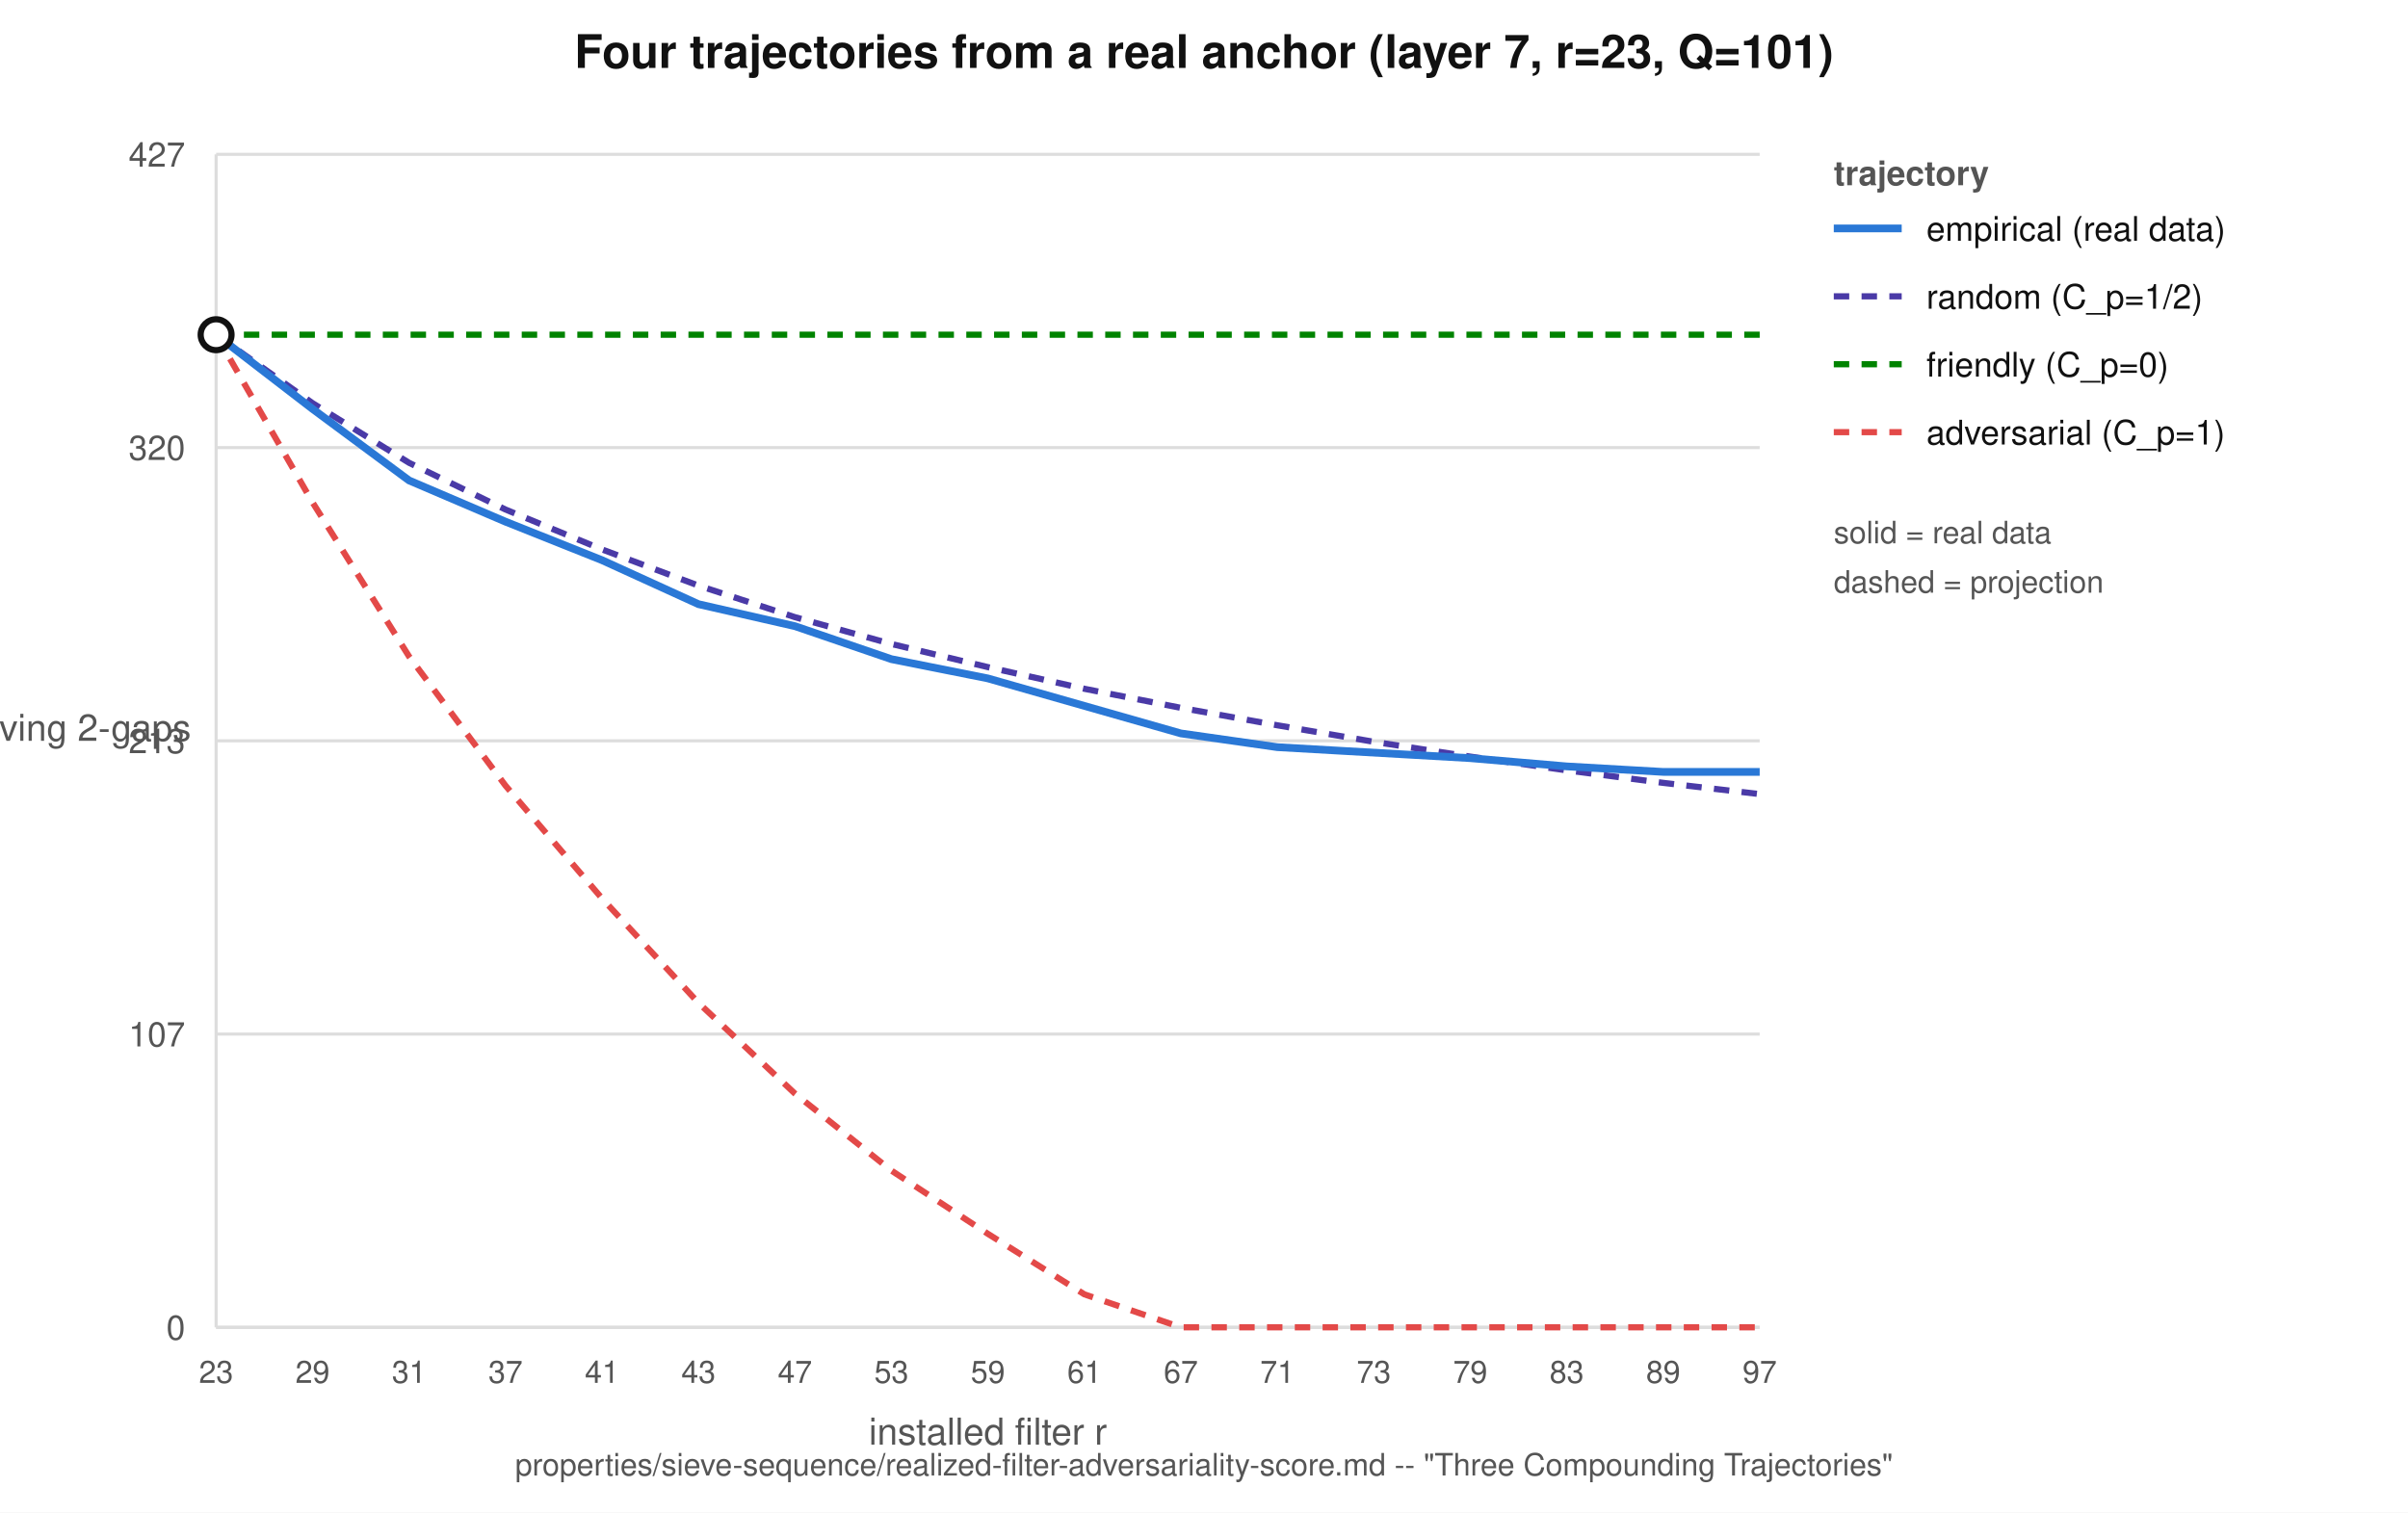
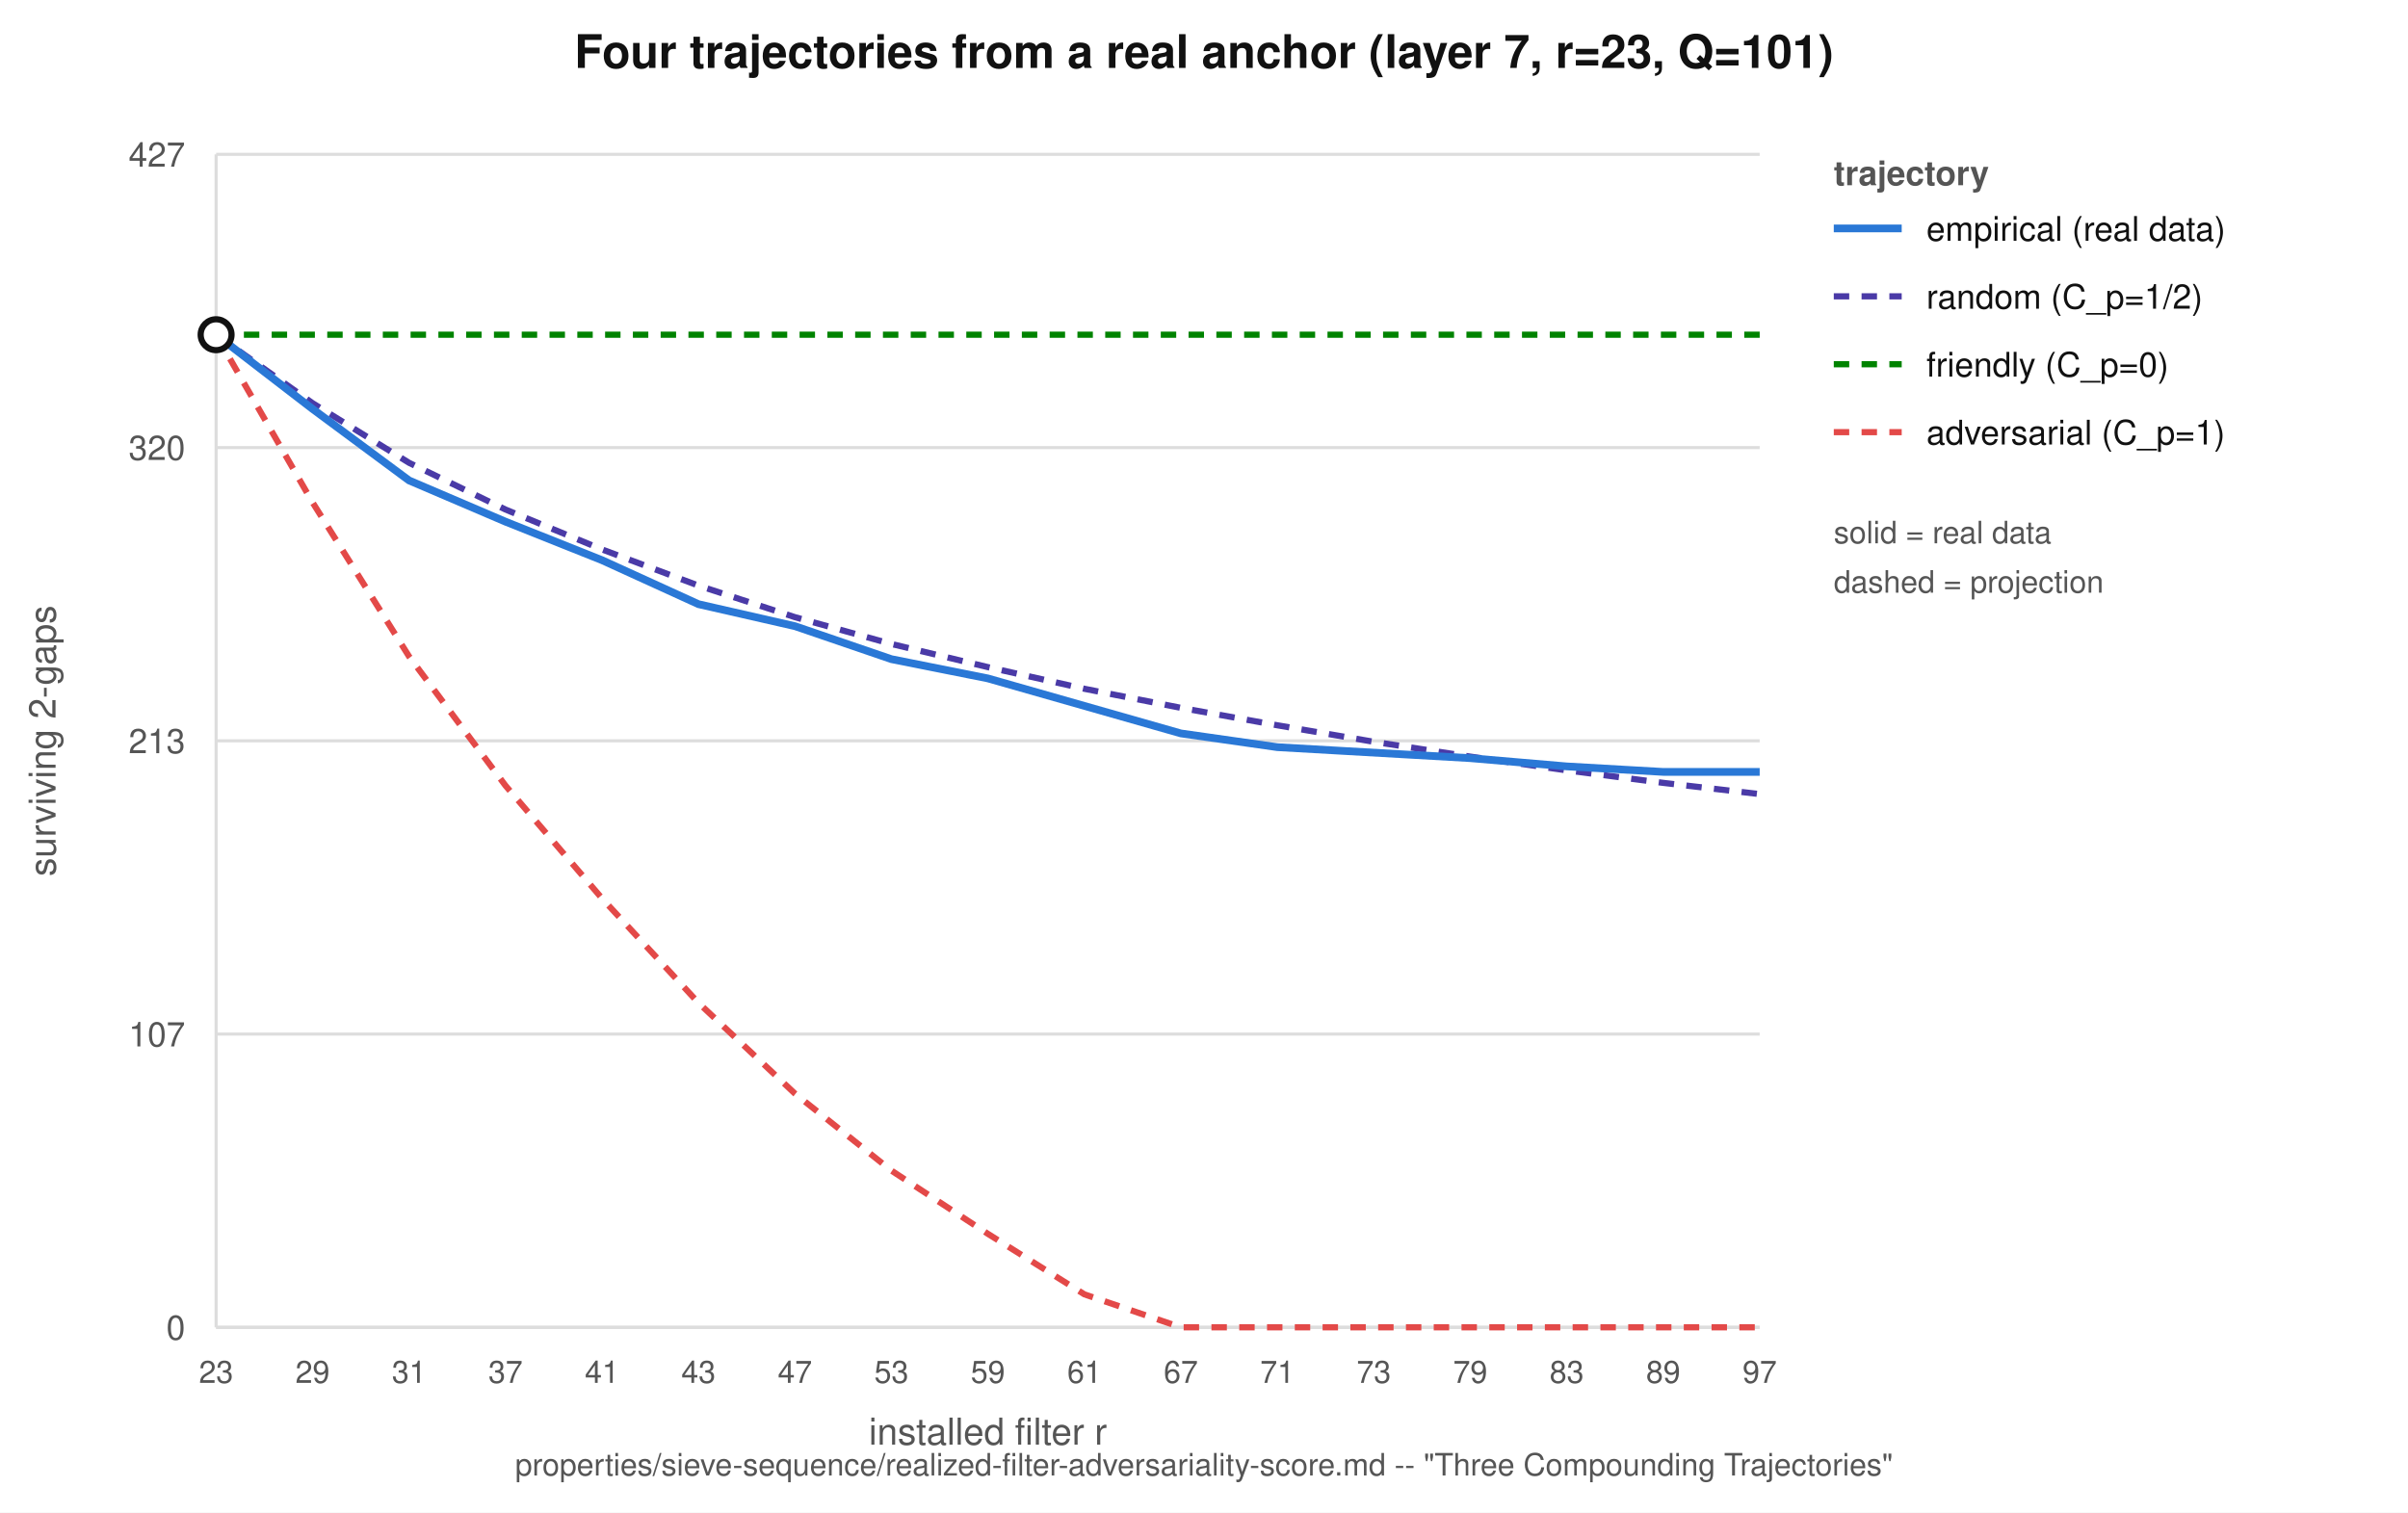
<svg xmlns="http://www.w3.org/2000/svg" width="780" height="490" viewBox="0 0 780 490">
  <defs>
    <marker id="arrowhead" markerWidth="10" markerHeight="8" refX="9" refY="4" orient="auto">
      <path d="M0,0 L10,4 L0,8 Z" fill="#222" />
    </marker>
  </defs>
  <rect x="0" y="0" width="780" height="490" fill="white" />
  <line x1="70" y1="50" x2="70" y2="430" stroke="#dddddd" stroke-width="1" />
  <line x1="70" y1="430" x2="570" y2="430" stroke="#dddddd" stroke-width="1" />
  <line x1="70" y1="430.0" x2="570" y2="430.0" stroke="#dddddd" stroke-width="1" />
  <text x="60" y="434.0" font-family="Helvetica, Arial, sans-serif" font-size="11" font-weight="normal" font-style="normal" fill="#555555" text-anchor="end">0</text>
  <line x1="70" y1="335.0" x2="570" y2="335.0" stroke="#dddddd" stroke-width="1" />
  <text x="60" y="339.0" font-family="Helvetica, Arial, sans-serif" font-size="11" font-weight="normal" font-style="normal" fill="#555555" text-anchor="end">107</text>
  <line x1="70" y1="240.0" x2="570" y2="240.0" stroke="#dddddd" stroke-width="1" />
  <text x="60" y="244.0" font-family="Helvetica, Arial, sans-serif" font-size="11" font-weight="normal" font-style="normal" fill="#555555" text-anchor="end">213</text>
  <line x1="70" y1="145.0" x2="570" y2="145.0" stroke="#dddddd" stroke-width="1" />
  <text x="60" y="149.0" font-family="Helvetica, Arial, sans-serif" font-size="11" font-weight="normal" font-style="normal" fill="#555555" text-anchor="end">320</text>
  <line x1="70" y1="50.0" x2="570" y2="50.0" stroke="#dddddd" stroke-width="1" />
  <text x="60" y="54.0" font-family="Helvetica, Arial, sans-serif" font-size="11" font-weight="normal" font-style="normal" fill="#555555" text-anchor="end">427</text>
  <text x="70.0" y="448" font-family="Helvetica, Arial, sans-serif" font-size="10" font-weight="normal" font-style="normal" fill="#555555" text-anchor="middle">23</text>
  <text x="101.25" y="448" font-family="Helvetica, Arial, sans-serif" font-size="10" font-weight="normal" font-style="normal" fill="#555555" text-anchor="middle">29</text>
  <text x="132.5" y="448" font-family="Helvetica, Arial, sans-serif" font-size="10" font-weight="normal" font-style="normal" fill="#555555" text-anchor="middle">31</text>
  <text x="163.75" y="448" font-family="Helvetica, Arial, sans-serif" font-size="10" font-weight="normal" font-style="normal" fill="#555555" text-anchor="middle">37</text>
  <text x="195.0" y="448" font-family="Helvetica, Arial, sans-serif" font-size="10" font-weight="normal" font-style="normal" fill="#555555" text-anchor="middle">41</text>
  <text x="226.25" y="448" font-family="Helvetica, Arial, sans-serif" font-size="10" font-weight="normal" font-style="normal" fill="#555555" text-anchor="middle">43</text>
  <text x="257.5" y="448" font-family="Helvetica, Arial, sans-serif" font-size="10" font-weight="normal" font-style="normal" fill="#555555" text-anchor="middle">47</text>
  <text x="288.75" y="448" font-family="Helvetica, Arial, sans-serif" font-size="10" font-weight="normal" font-style="normal" fill="#555555" text-anchor="middle">53</text>
  <text x="320.0" y="448" font-family="Helvetica, Arial, sans-serif" font-size="10" font-weight="normal" font-style="normal" fill="#555555" text-anchor="middle">59</text>
  <text x="351.25" y="448" font-family="Helvetica, Arial, sans-serif" font-size="10" font-weight="normal" font-style="normal" fill="#555555" text-anchor="middle">61</text>
  <text x="382.5" y="448" font-family="Helvetica, Arial, sans-serif" font-size="10" font-weight="normal" font-style="normal" fill="#555555" text-anchor="middle">67</text>
  <text x="413.75" y="448" font-family="Helvetica, Arial, sans-serif" font-size="10" font-weight="normal" font-style="normal" fill="#555555" text-anchor="middle">71</text>
  <text x="445.0" y="448" font-family="Helvetica, Arial, sans-serif" font-size="10" font-weight="normal" font-style="normal" fill="#555555" text-anchor="middle">73</text>
  <text x="476.25" y="448" font-family="Helvetica, Arial, sans-serif" font-size="10" font-weight="normal" font-style="normal" fill="#555555" text-anchor="middle">79</text>
  <text x="507.5" y="448" font-family="Helvetica, Arial, sans-serif" font-size="10" font-weight="normal" font-style="normal" fill="#555555" text-anchor="middle">83</text>
  <text x="538.75" y="448" font-family="Helvetica, Arial, sans-serif" font-size="10" font-weight="normal" font-style="normal" fill="#555555" text-anchor="middle">89</text>
  <text x="570.0" y="448" font-family="Helvetica, Arial, sans-serif" font-size="10" font-weight="normal" font-style="normal" fill="#555555" text-anchor="middle">97</text>
  <text x="320.0" y="468" font-family="Helvetica, Arial, sans-serif" font-size="12" font-weight="normal" font-style="normal" fill="#555555" text-anchor="middle">installed filter r</text>
-   <text x="18" y="240.0" font-family="Helvetica, Arial, sans-serif" font-size="12" font-weight="normal" font-style="normal" fill="#555555" text-anchor="middle">surviving 2-gaps</text>
+   <text x="18" y="240.0" font-family="Helvetica, Arial, sans-serif" font-size="12" font-weight="normal" font-style="normal" fill="#555555" text-anchor="middle" transform="rotate(-90 18 240.0)">surviving 2-gaps</text>
  <polyline points="70.0,108.434 101.25,108.434 132.5,108.434 163.75,108.434 195.0,108.434 226.25,108.434 257.5,108.434 288.75,108.434 320.0,108.434 351.25,108.434 382.5,108.434 413.75,108.434 445.0,108.434 476.25,108.434 507.5,108.434 538.75,108.434 570.0,108.434" fill="none" stroke="#008300" stroke-width="2" stroke-dasharray="5,4" />
  <polyline points="70.0,108.434 101.25,130.611 132.5,149.927 163.75,165.066 195.0,177.989 226.25,189.711 257.5,199.936 288.75,208.617 320.0,216.122 351.25,223.134 382.5,229.309 413.75,234.963 445.0,240.306 476.25,245.109 507.5,249.564 538.75,253.618 570.0,257.255" fill="none" stroke="#4a3aa7" stroke-width="2" stroke-dasharray="5,4" />
  <polyline points="70.0,108.434 101.25,162.771 132.5,212.654 163.75,254.519 195.0,291.041 226.25,324.89 257.5,354.285 288.75,379.226 320.0,399.714 351.25,419.311 382.5,430.0 413.75,430.0 445.0,430.0 476.25,430.0 507.5,430.0 538.75,430.0 570.0,430.0" fill="none" stroke="#e34948" stroke-width="2" stroke-dasharray="5,4" />
  <polyline points="70.0,108.434 101.25,132.485 132.5,155.645 163.75,169.006 195.0,181.477 226.25,195.729 257.5,202.855 288.75,213.544 320.0,219.78 351.25,228.687 382.5,237.595 413.75,242.049 445.0,243.83 476.25,245.612 507.5,248.284 538.75,250.066 570.0,250.066" fill="none" stroke="#2a78d6" stroke-width="2.5" />
  <circle cx="70.0" cy="108.434" r="5" fill="white" stroke="#111111" stroke-width="2" />
  <text x="594" y="60" font-family="Helvetica, Arial, sans-serif" font-size="11" font-weight="bold" font-style="normal" fill="#555555" text-anchor="start">trajectory</text>
  <line x1="594" y1="74" x2="616" y2="74" stroke="#2a78d6" stroke-width="2.5" />
  <text x="624" y="78" font-family="Helvetica, Arial, sans-serif" font-size="11" font-weight="normal" font-style="normal" fill="#111111" text-anchor="start">empirical (real data)</text>
  <line x1="594" y1="96" x2="616" y2="96" stroke="#4a3aa7" stroke-width="2" stroke-dasharray="5,4" />
  <text x="624" y="100" font-family="Helvetica, Arial, sans-serif" font-size="11" font-weight="normal" font-style="normal" fill="#111111" text-anchor="start">random (C_p=1/2)</text>
  <line x1="594" y1="118" x2="616" y2="118" stroke="#008300" stroke-width="2" stroke-dasharray="5,4" />
  <text x="624" y="122" font-family="Helvetica, Arial, sans-serif" font-size="11" font-weight="normal" font-style="normal" fill="#111111" text-anchor="start">friendly (C_p=0)</text>
  <line x1="594" y1="140" x2="616" y2="140" stroke="#e34948" stroke-width="2" stroke-dasharray="5,4" />
  <text x="624" y="144" font-family="Helvetica, Arial, sans-serif" font-size="11" font-weight="normal" font-style="normal" fill="#111111" text-anchor="start">adversarial (C_p=1)</text>
  <text x="594" y="176" font-family="Helvetica, Arial, sans-serif" font-size="10" font-weight="normal" font-style="normal" fill="#555555" text-anchor="start">solid = real data</text>
  <text x="594" y="192" font-family="Helvetica, Arial, sans-serif" font-size="10" font-weight="normal" font-style="normal" fill="#555555" text-anchor="start">dashed = projection</text>
  <text x="390.0" y="22" font-family="Helvetica, Arial, sans-serif" font-size="15" font-weight="bold" font-style="normal" fill="#111111" text-anchor="middle">Four trajectories from a real anchor (layer 7, r=23, Q=101)</text>
  <text x="390.0" y="478" font-family="Helvetica, Arial, sans-serif" font-size="10" font-weight="normal" font-style="normal" fill="#555555" text-anchor="middle">properties/sieve-sequence/realized-filter-adversariality-score.md -- "Three Compounding Trajectories"</text>
</svg>
